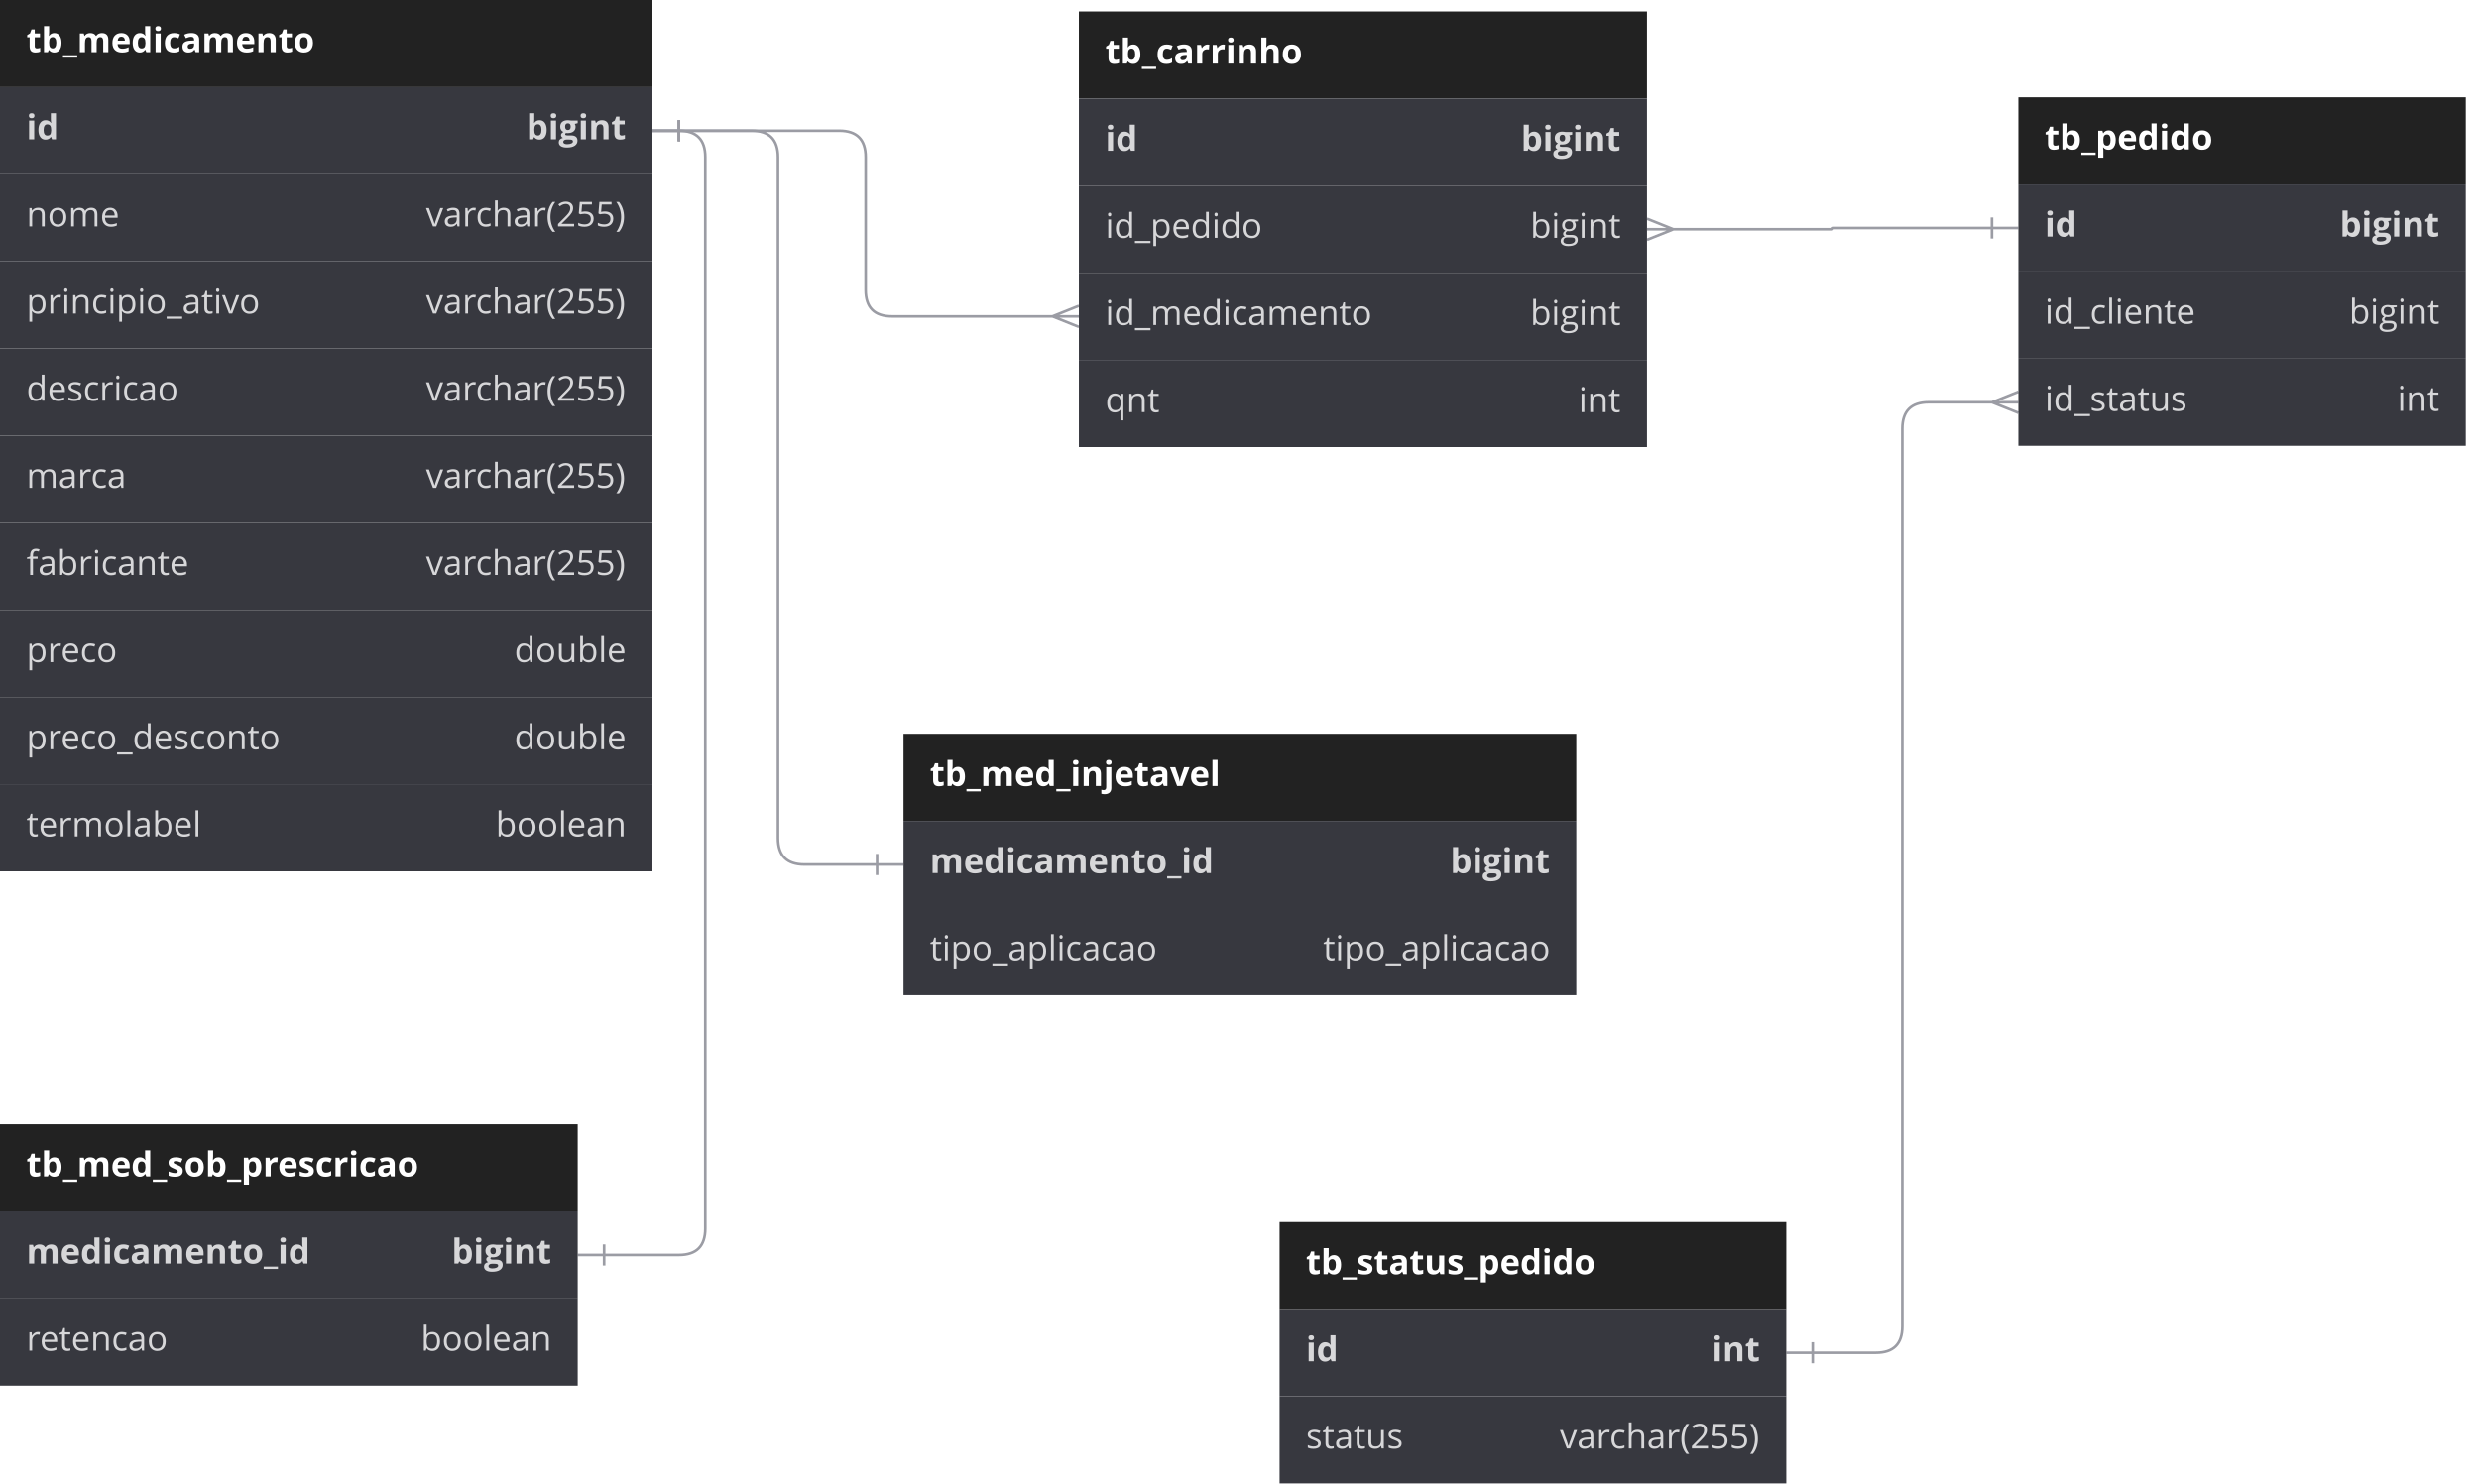
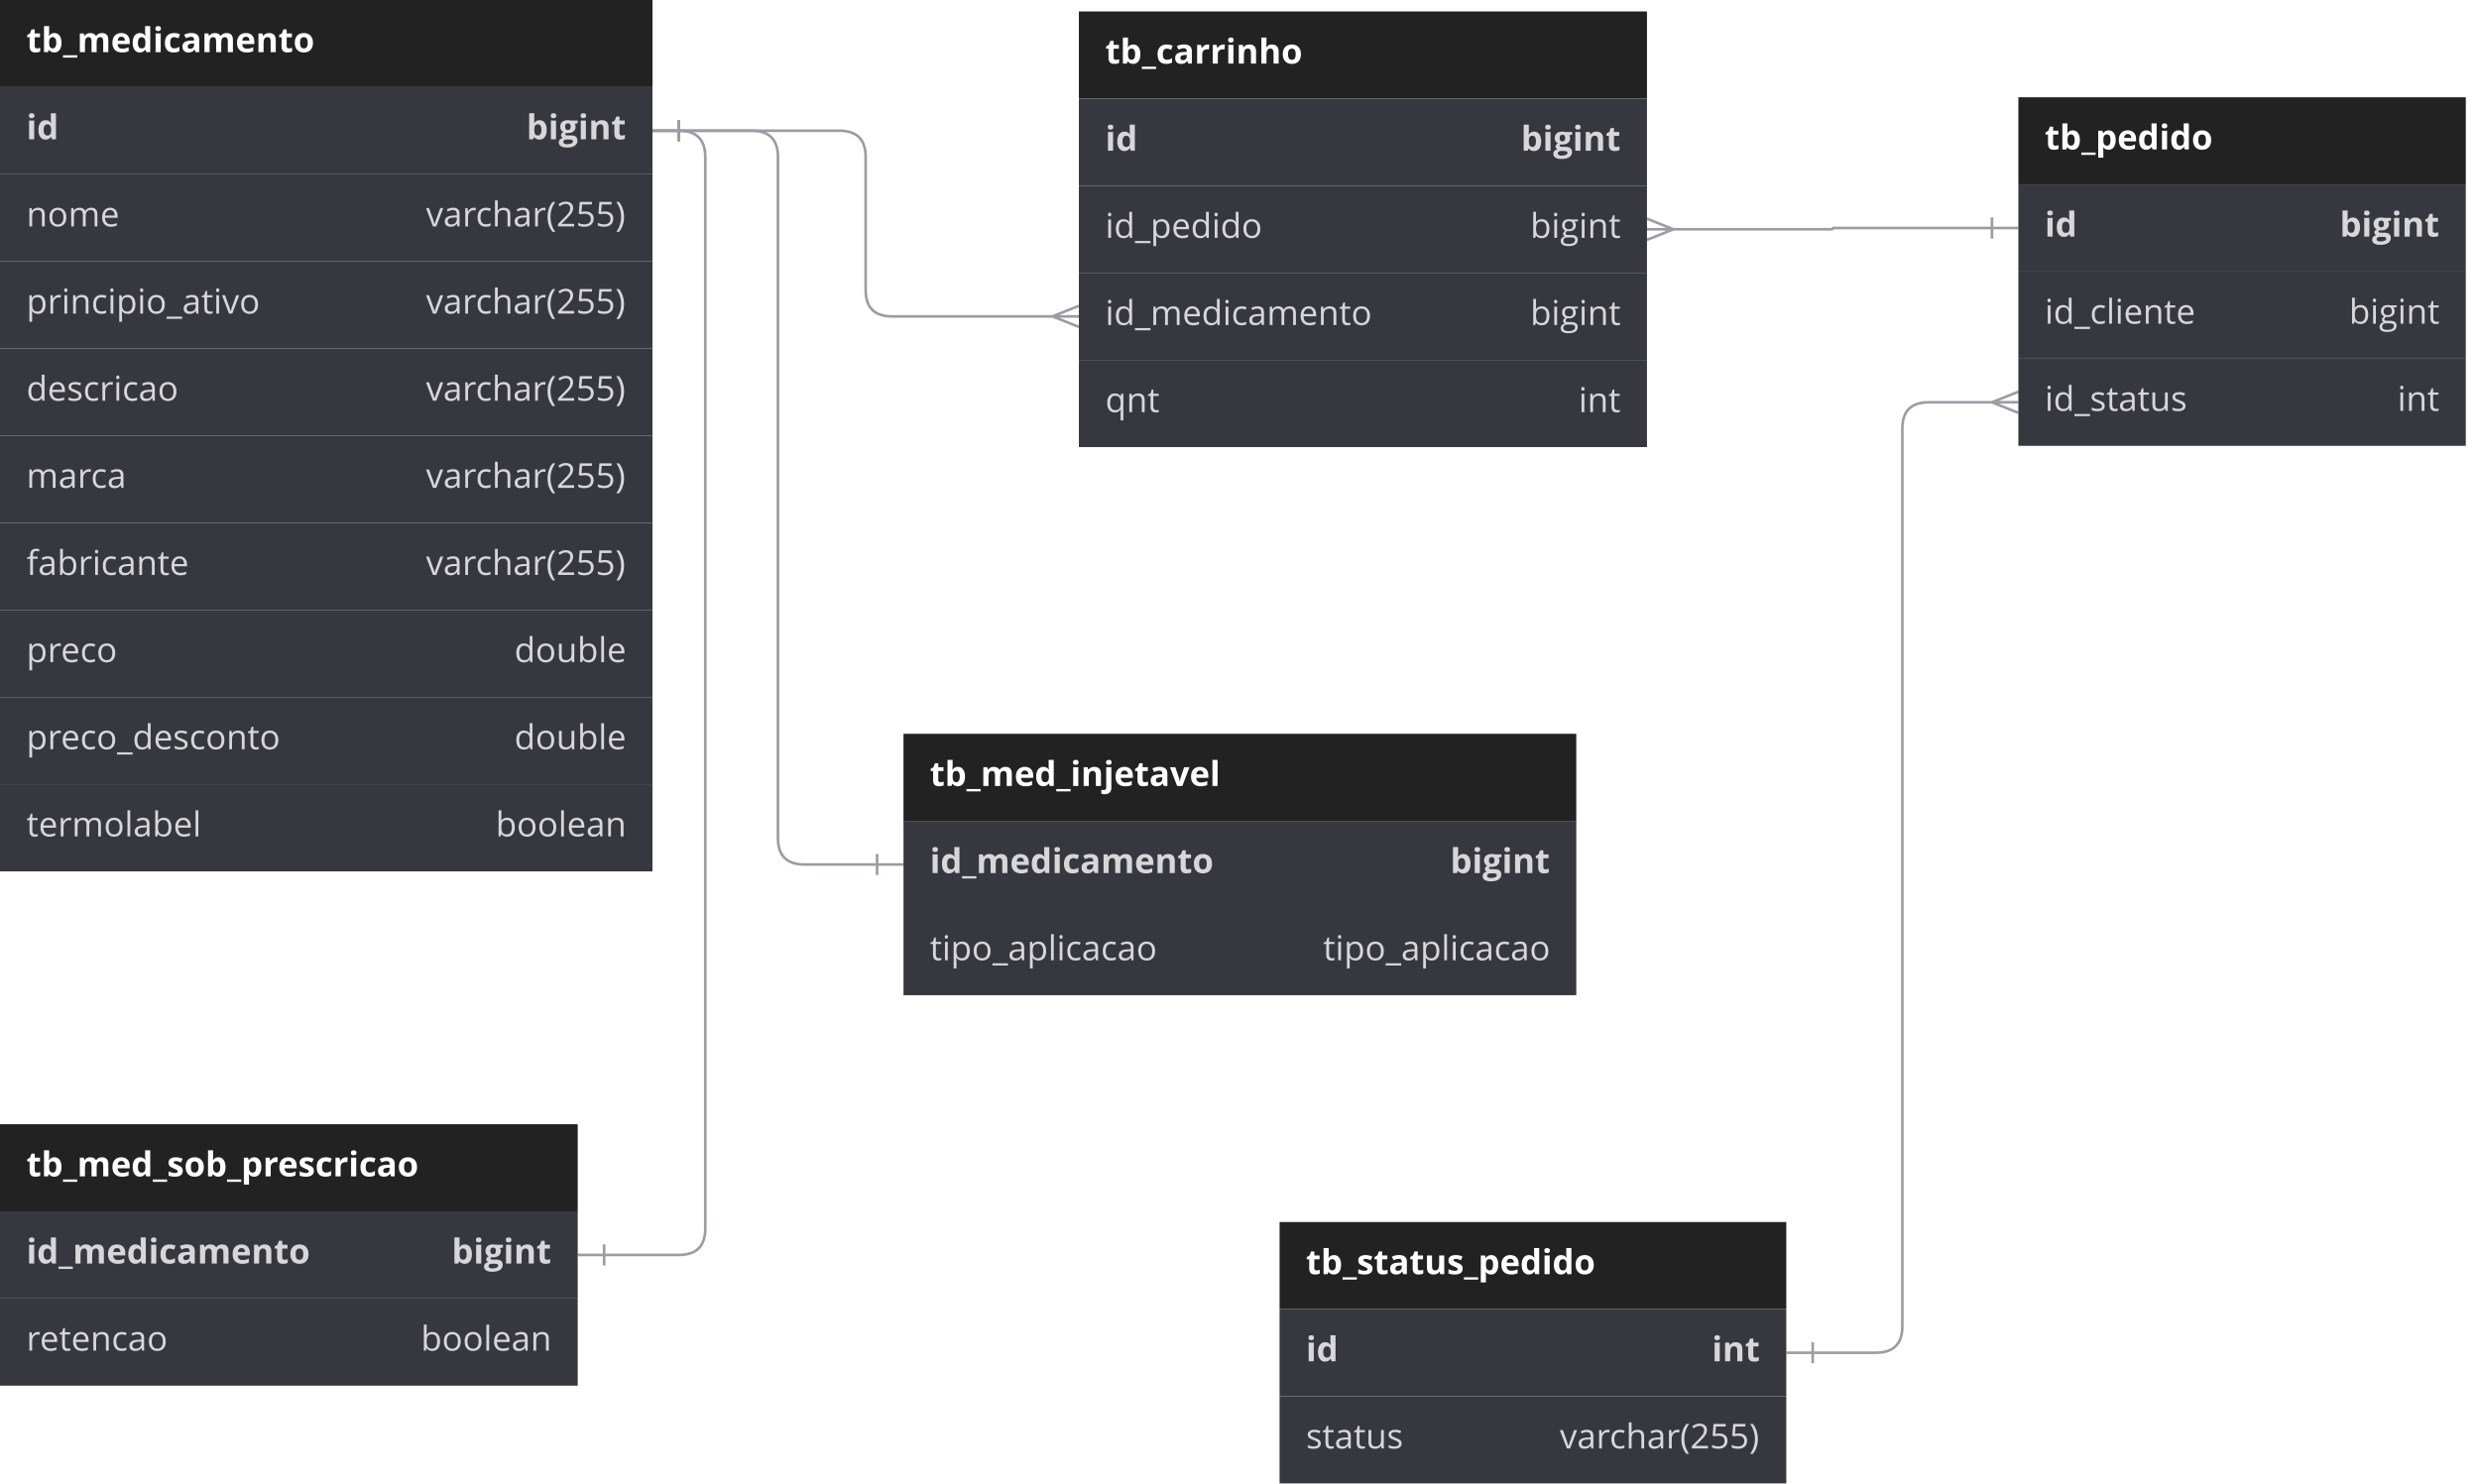
<svg xmlns="http://www.w3.org/2000/svg" version="1.1" width="938.571" height="561.799">
  <svg x="243.03" y="27.5" width="112.039" height="325.903">
    <path d="M4,22L41.519,22Q51.519,22,51.519,32L51.519,289.903Q51.519,299.903,61.519,299.903L99.039,299.903L61.519,299.903Q51.519,299.903,51.519,289.903L51.519,32Q51.519,22,41.519,22L4,22L4,22M14,18L14,26M89.039,295.903L89.039,303.903" fill="none" stroke="#9B9CA4" stroke-width="1" />
    <text x="7" y="19" style="font-family: &quot;Open Sans&quot;, sans-serif; font-size: 14px; font-weight: normal; fill: transparent;">1</text>
    <text x="88.034" y="296.903" style="font-family: &quot;Open Sans&quot;, sans-serif; font-size: 14px; font-weight: normal; fill: transparent;">1</text>
  </svg>
  <svg x="214.726" y="27.5" width="55.304" height="473.763">
    <path d="M32.304,22L42.304,22Q52.304,22,52.304,32L52.304,437.763Q52.304,447.763,42.304,447.763L4,447.763L42.304,447.763Q52.304,447.763,52.304,437.763L52.304,32Q52.304,22,42.304,22L32.304,22L32.304,22ZM42.304,18L42.304,26M14,443.763L14,451.763" fill="none" stroke="#9B9CA4" stroke-width="1" />
    <text x="35.304" y="19" style="font-family: &quot;Open Sans&quot;, sans-serif; font-size: 14px; font-weight: normal; fill: transparent;">1</text>
    <text x="7" y="444.763" style="font-family: &quot;Open Sans&quot;, sans-serif; font-size: 14px; font-weight: normal; fill: transparent;">1</text>
  </svg>
  <svg x="672.308" y="130.351" width="104.865" height="407.948">
    <path d="M4,381.948L37.932,381.948Q47.932,381.948,47.932,371.948L47.932,32Q47.932,22,57.932,22L91.865,22L57.932,22Q47.932,22,47.932,32L47.932,371.948Q47.932,381.948,37.932,381.948L4,381.948L4,381.948M14,377.948L14,385.948M91.865,18L81.865,22L91.865,26" fill="none" stroke="#9B9CA4" stroke-width="1" />
    <text x="7" y="378.948" style="font-family: &quot;Open Sans&quot;, sans-serif; font-size: 14px; font-weight: normal; fill: transparent;">1</text>
    <text x="81.154" y="19" style="font-family: &quot;Open Sans&quot;, sans-serif; font-size: 14px; font-weight: normal; fill: transparent;">*</text>
  </svg>
  <svg x="619.562" y="64.351" width="157.611" height="48.479">
    <path d="M4,22.479L74.066,22.479Q74.305,22.479,74.305,22.24L74.305,22.24Q74.305,22,74.545,22L144.611,22L74.545,22Q74.305,22,74.305,22.24L74.305,22.24Q74.305,22.479,74.066,22.479L4,22.479L4,22.479M4,18.479L14,22.479L4,26.479M134.611,18L134.611,26" fill="none" stroke="#9B9CA4" stroke-width="1" />
    <text x="7" y="19.479" style="font-family: &quot;Open Sans&quot;, sans-serif; font-size: 14px; font-weight: normal; fill: transparent;">*</text>
    <text x="133.606" y="19" style="font-family: &quot;Open Sans&quot;, sans-serif; font-size: 14px; font-weight: normal; fill: transparent;">1</text>
  </svg>
  <svg x="243.03" y="27.5" width="178.444" height="118.33">
    <path d="M4,22L74.722,22Q84.722,22,84.722,32L84.722,82.33Q84.722,92.33,94.722,92.33L165.444,92.33L94.722,92.33Q84.722,92.33,84.722,82.33L84.722,32Q84.722,22,74.722,22L4,22L4,22M14,18L14,26M165.444,88.33L155.444,92.33L165.444,96.33" fill="none" stroke="#9B9CA4" stroke-width="1" />
    <text x="7" y="19" style="font-family: &quot;Open Sans&quot;, sans-serif; font-size: 14px; font-weight: normal; fill: transparent;">1</text>
    <text x="154.733" y="89.33" style="font-family: &quot;Open Sans&quot;, sans-serif; font-size: 14px; font-weight: normal; fill: transparent;">*</text>
  </svg>
  <svg x="0" y="0">
    <rect x="0" y="0" width="247.03" height="33" fill="#222" />
    <text x="10" y="19.75" style="font-family: &quot;Open Sans&quot;, sans-serif; font-size: 13px; font-weight: bold; fill: rgb(255, 255, 255);">tb_medicamento</text>
  </svg>
  <svg x="0" y="33">
    <rect x="0" y="0" width="247.03" height="33" fill="#37383F" />
    <text x="10" y="19.75" style="font-family: &quot;Open Sans&quot;, sans-serif; font-size: 13px; font-weight: bold; fill: rgb(215, 215, 217);">id</text>
    <text x="199.337" y="19.75" style="font-family: &quot;Open Sans&quot;, sans-serif; font-size: 13px; font-weight: bold; fill: rgb(215, 215, 217);">bigint</text>
  </svg>
  <svg x="0" y="66">
    <rect x="0" y="0" width="247.03" height="33" fill="#37383F" />
    <text x="10" y="19.75" style="font-family: &quot;Open Sans&quot;, sans-serif; font-size: 13px; fill: rgb(215, 215, 217);">nome</text>
    <text x="161.296" y="19.75" style="font-family: &quot;Open Sans&quot;, sans-serif; font-size: 13px; fill: rgb(215, 215, 217);">varchar(255)</text>
  </svg>
  <svg x="0" y="99">
    <rect x="0" y="0" width="247.03" height="33" fill="#37383F" />
    <text x="10" y="19.75" style="font-family: &quot;Open Sans&quot;, sans-serif; font-size: 13px; fill: rgb(215, 215, 217);">principio_ativo</text>
    <text x="161.296" y="19.75" style="font-family: &quot;Open Sans&quot;, sans-serif; font-size: 13px; fill: rgb(215, 215, 217);">varchar(255)</text>
  </svg>
  <svg x="0" y="132">
    <rect x="0" y="0" width="247.03" height="33" fill="#37383F" />
    <text x="10" y="19.75" style="font-family: &quot;Open Sans&quot;, sans-serif; font-size: 13px; fill: rgb(215, 215, 217);">descricao</text>
    <text x="161.296" y="19.75" style="font-family: &quot;Open Sans&quot;, sans-serif; font-size: 13px; fill: rgb(215, 215, 217);">varchar(255)</text>
  </svg>
  <svg x="0" y="165">
    <rect x="0" y="0" width="247.03" height="33" fill="#37383F" />
    <text x="10" y="19.75" style="font-family: &quot;Open Sans&quot;, sans-serif; font-size: 13px; fill: rgb(215, 215, 217);">marca</text>
    <text x="161.296" y="19.75" style="font-family: &quot;Open Sans&quot;, sans-serif; font-size: 13px; fill: rgb(215, 215, 217);">varchar(255)</text>
  </svg>
  <svg x="0" y="198">
    <rect x="0" y="0" width="247.03" height="33" fill="#37383F" />
    <text x="10" y="19.75" style="font-family: &quot;Open Sans&quot;, sans-serif; font-size: 13px; fill: rgb(215, 215, 217);">fabricante</text>
    <text x="161.296" y="19.75" style="font-family: &quot;Open Sans&quot;, sans-serif; font-size: 13px; fill: rgb(215, 215, 217);">varchar(255)</text>
  </svg>
  <svg x="0" y="231">
    <rect x="0" y="0" width="247.03" height="33" fill="#37383F" />
    <text x="10" y="19.75" style="font-family: &quot;Open Sans&quot;, sans-serif; font-size: 13px; fill: rgb(215, 215, 217);">preco</text>
    <text x="194.748" y="19.75" style="font-family: &quot;Open Sans&quot;, sans-serif; font-size: 13px; fill: rgb(215, 215, 217);">double</text>
  </svg>
  <svg x="0" y="264">
    <rect x="0" y="0" width="247.03" height="33" fill="#37383F" />
    <text x="10" y="19.75" style="font-family: &quot;Open Sans&quot;, sans-serif; font-size: 13px; fill: rgb(215, 215, 217);">preco_desconto</text>
    <text x="194.748" y="19.75" style="font-family: &quot;Open Sans&quot;, sans-serif; font-size: 13px; fill: rgb(215, 215, 217);">double</text>
  </svg>
  <svg x="0" y="297">
    <rect x="0" y="0" width="247.03" height="33" fill="#37383F" />
    <text x="10" y="19.75" style="font-family: &quot;Open Sans&quot;, sans-serif; font-size: 13px; fill: rgb(215, 215, 217);">termolabel</text>
    <text x="187.658" y="19.75" style="font-family: &quot;Open Sans&quot;, sans-serif; font-size: 13px; fill: rgb(215, 215, 217);">boolean</text>
  </svg>
  <svg x="342.069" y="277.903">
    <rect x="0" y="0" width="254.729" height="33" fill="#222" />
    <text x="10" y="19.75" style="font-family: &quot;Open Sans&quot;, sans-serif; font-size: 13px; font-weight: bold; fill: rgb(255, 255, 255);">tb_med_injetavel</text>
  </svg>
  <svg x="342.069" y="310.903">
    <rect x="0" y="0" width="254.729" height="33" fill="#37383F" />
-     <text x="10" y="19.75" style="font-family: &quot;Open Sans&quot;, sans-serif; font-size: 13px; font-weight: bold; fill: rgb(215, 215, 217);">medicamento_id</text>
+     <text x="10" y="19.75" style="font-family: &quot;Open Sans&quot;, sans-serif; font-size: 13px; font-weight: bold; fill: rgb(215, 215, 217);">id_medicamento</text>
    <text x="207.037" y="19.75" style="font-family: &quot;Open Sans&quot;, sans-serif; font-size: 13px; font-weight: bold; fill: rgb(215, 215, 217);">bigint</text>
  </svg>
  <svg x="342.069" y="343.903">
    <rect x="0" y="0" width="254.729" height="33" fill="#37383F" />
    <text x="10" y="19.75" style="font-family: &quot;Open Sans&quot;, sans-serif; font-size: 13px; fill: rgb(215, 215, 217);">tipo_aplicacao</text>
    <text x="158.884" y="19.75" style="font-family: &quot;Open Sans&quot;, sans-serif; font-size: 13px; fill: rgb(215, 215, 217);">tipo_aplicacao</text>
  </svg>
  <svg x="0" y="425.763">
    <rect x="0" y="0" width="218.726" height="33" fill="#222" />
    <text x="10" y="19.75" style="font-family: &quot;Open Sans&quot;, sans-serif; font-size: 13px; font-weight: bold; fill: rgb(255, 255, 255);">tb_med_sob_prescricao</text>
  </svg>
  <svg x="0" y="458.763">
    <rect x="0" y="0" width="218.726" height="33" fill="#37383F" />
-     <text x="10" y="19.75" style="font-family: &quot;Open Sans&quot;, sans-serif; font-size: 13px; font-weight: bold; fill: rgb(215, 215, 217);">medicamento_id</text>
+     <text x="10" y="19.75" style="font-family: &quot;Open Sans&quot;, sans-serif; font-size: 13px; font-weight: bold; fill: rgb(215, 215, 217);">id_medicamento</text>
    <text x="171.033" y="19.75" style="font-family: &quot;Open Sans&quot;, sans-serif; font-size: 13px; font-weight: bold; fill: rgb(215, 215, 217);">bigint</text>
  </svg>
  <svg x="0" y="491.763">
    <rect x="0" y="0" width="218.726" height="33" fill="#37383F" />
    <text x="10" y="19.75" style="font-family: &quot;Open Sans&quot;, sans-serif; font-size: 13px; fill: rgb(215, 215, 217);">retencao</text>
    <text x="159.354" y="19.75" style="font-family: &quot;Open Sans&quot;, sans-serif; font-size: 13px; fill: rgb(215, 215, 217);">boolean</text>
  </svg>
  <svg x="764.173" y="36.851">
    <rect x="0" y="0" width="169.398" height="33" fill="#222" />
    <text x="10" y="19.75" style="font-family: &quot;Open Sans&quot;, sans-serif; font-size: 13px; font-weight: bold; fill: rgb(255, 255, 255);">tb_pedido</text>
  </svg>
  <svg x="764.173" y="69.851">
    <rect x="0" y="0" width="169.398" height="33" fill="#37383F" />
    <text x="10" y="19.75" style="font-family: &quot;Open Sans&quot;, sans-serif; font-size: 13px; font-weight: bold; fill: rgb(215, 215, 217);">id</text>
    <text x="121.706" y="19.75" style="font-family: &quot;Open Sans&quot;, sans-serif; font-size: 13px; font-weight: bold; fill: rgb(215, 215, 217);">bigint</text>
  </svg>
  <svg x="764.173" y="102.851">
    <rect x="0" y="0" width="169.398" height="33" fill="#37383F" />
    <text x="10" y="19.75" style="font-family: &quot;Open Sans&quot;, sans-serif; font-size: 13px; fill: rgb(215, 215, 217);">id_cliente</text>
    <text x="125.216" y="19.75" style="font-family: &quot;Open Sans&quot;, sans-serif; font-size: 13px; fill: rgb(215, 215, 217);">bigint</text>
  </svg>
  <svg x="764.173" y="135.851">
    <rect x="0" y="0" width="169.398" height="33" fill="#37383F" />
    <text x="10" y="19.75" style="font-family: &quot;Open Sans&quot;, sans-serif; font-size: 13px; fill: rgb(215, 215, 217);">id_status</text>
    <text x="143.51" y="19.75" style="font-family: &quot;Open Sans&quot;, sans-serif; font-size: 13px; fill: rgb(215, 215, 217);">int</text>
  </svg>
  <svg x="484.458" y="462.799">
    <rect x="0" y="0" width="191.85" height="33" fill="#222" />
    <text x="10" y="19.75" style="font-family: &quot;Open Sans&quot;, sans-serif; font-size: 13px; font-weight: bold; fill: rgb(255, 255, 255);">tb_status_pedido</text>
  </svg>
  <svg x="484.458" y="495.799">
    <rect x="0" y="0" width="191.85" height="33" fill="#37383F" />
    <text x="10" y="19.75" style="font-family: &quot;Open Sans&quot;, sans-serif; font-size: 13px; font-weight: bold; fill: rgb(215, 215, 217);">id</text>
    <text x="163.695" y="19.75" style="font-family: &quot;Open Sans&quot;, sans-serif; font-size: 13px; font-weight: bold; fill: rgb(215, 215, 217);">int</text>
  </svg>
  <svg x="484.458" y="528.799">
    <rect x="0" y="0" width="191.85" height="33" fill="#37383F" />
    <text x="10" y="19.75" style="font-family: &quot;Open Sans&quot;, sans-serif; font-size: 13px; fill: rgb(215, 215, 217);">status</text>
    <text x="106.116" y="19.75" style="font-family: &quot;Open Sans&quot;, sans-serif; font-size: 13px; fill: rgb(215, 215, 217);">varchar(255)</text>
  </svg>
  <svg x="408.473" y="4.33">
    <rect x="0" y="0" width="215.088" height="33" fill="#222" />
    <text x="10" y="19.75" style="font-family: &quot;Open Sans&quot;, sans-serif; font-size: 13px; font-weight: bold; fill: rgb(255, 255, 255);">tb_carrinho</text>
  </svg>
  <svg x="408.473" y="37.33">
    <rect x="0" y="0" width="215.088" height="33" fill="#37383F" />
    <text x="10" y="19.75" style="font-family: &quot;Open Sans&quot;, sans-serif; font-size: 13px; font-weight: bold; fill: rgb(215, 215, 217);">id</text>
    <text x="167.396" y="19.75" style="font-family: &quot;Open Sans&quot;, sans-serif; font-size: 13px; font-weight: bold; fill: rgb(215, 215, 217);">bigint</text>
  </svg>
  <svg x="408.473" y="70.33">
    <rect x="0" y="0" width="215.088" height="33" fill="#37383F" />
    <text x="10" y="19.75" style="font-family: &quot;Open Sans&quot;, sans-serif; font-size: 13px; fill: rgb(215, 215, 217);">id_pedido</text>
    <text x="170.906" y="19.75" style="font-family: &quot;Open Sans&quot;, sans-serif; font-size: 13px; fill: rgb(215, 215, 217);">bigint</text>
  </svg>
  <svg x="408.473" y="103.33">
    <rect x="0" y="0" width="215.088" height="33" fill="#37383F" />
    <text x="10" y="19.75" style="font-family: &quot;Open Sans&quot;, sans-serif; font-size: 13px; fill: rgb(215, 215, 217);">id_medicamento</text>
    <text x="170.906" y="19.75" style="font-family: &quot;Open Sans&quot;, sans-serif; font-size: 13px; fill: rgb(215, 215, 217);">bigint</text>
  </svg>
  <svg x="408.473" y="136.33">
    <rect x="0" y="0" width="215.088" height="33" fill="#37383F" />
    <text x="10" y="19.75" style="font-family: &quot;Open Sans&quot;, sans-serif; font-size: 13px; fill: rgb(215, 215, 217);">qnt</text>
    <text x="189.2" y="19.75" style="font-family: &quot;Open Sans&quot;, sans-serif; font-size: 13px; fill: rgb(215, 215, 217);">int</text>
  </svg>
</svg>
